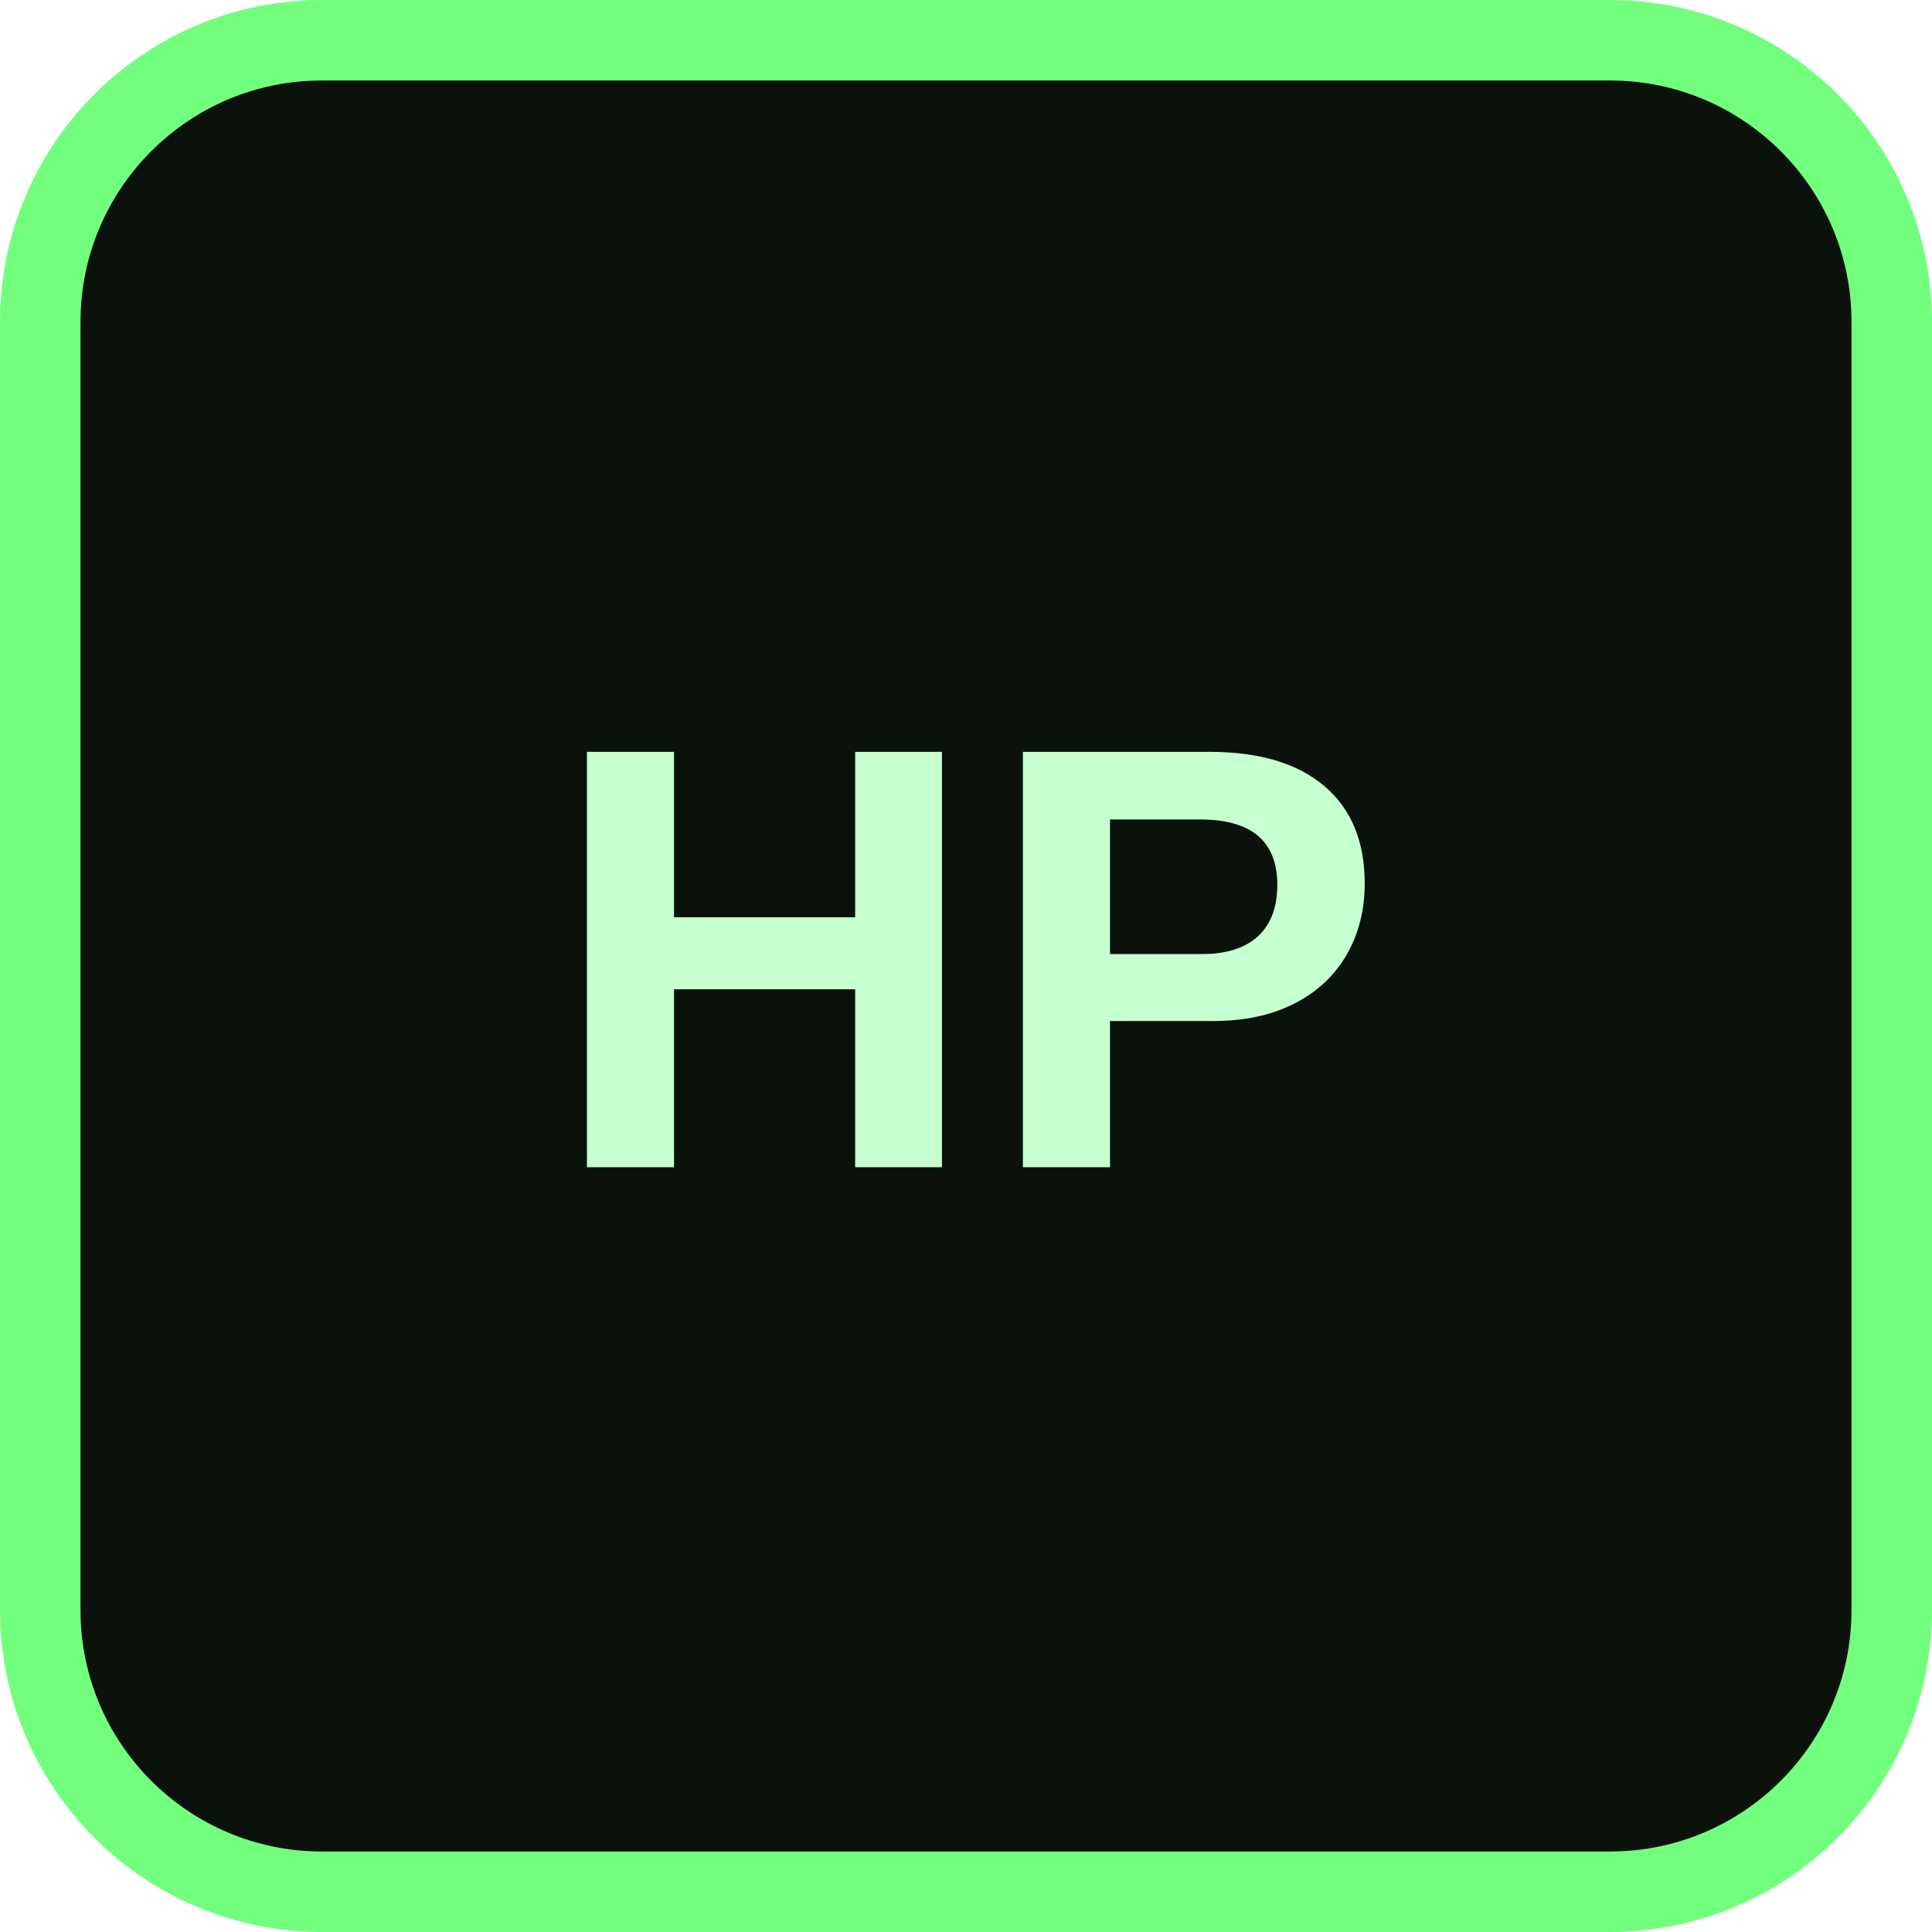
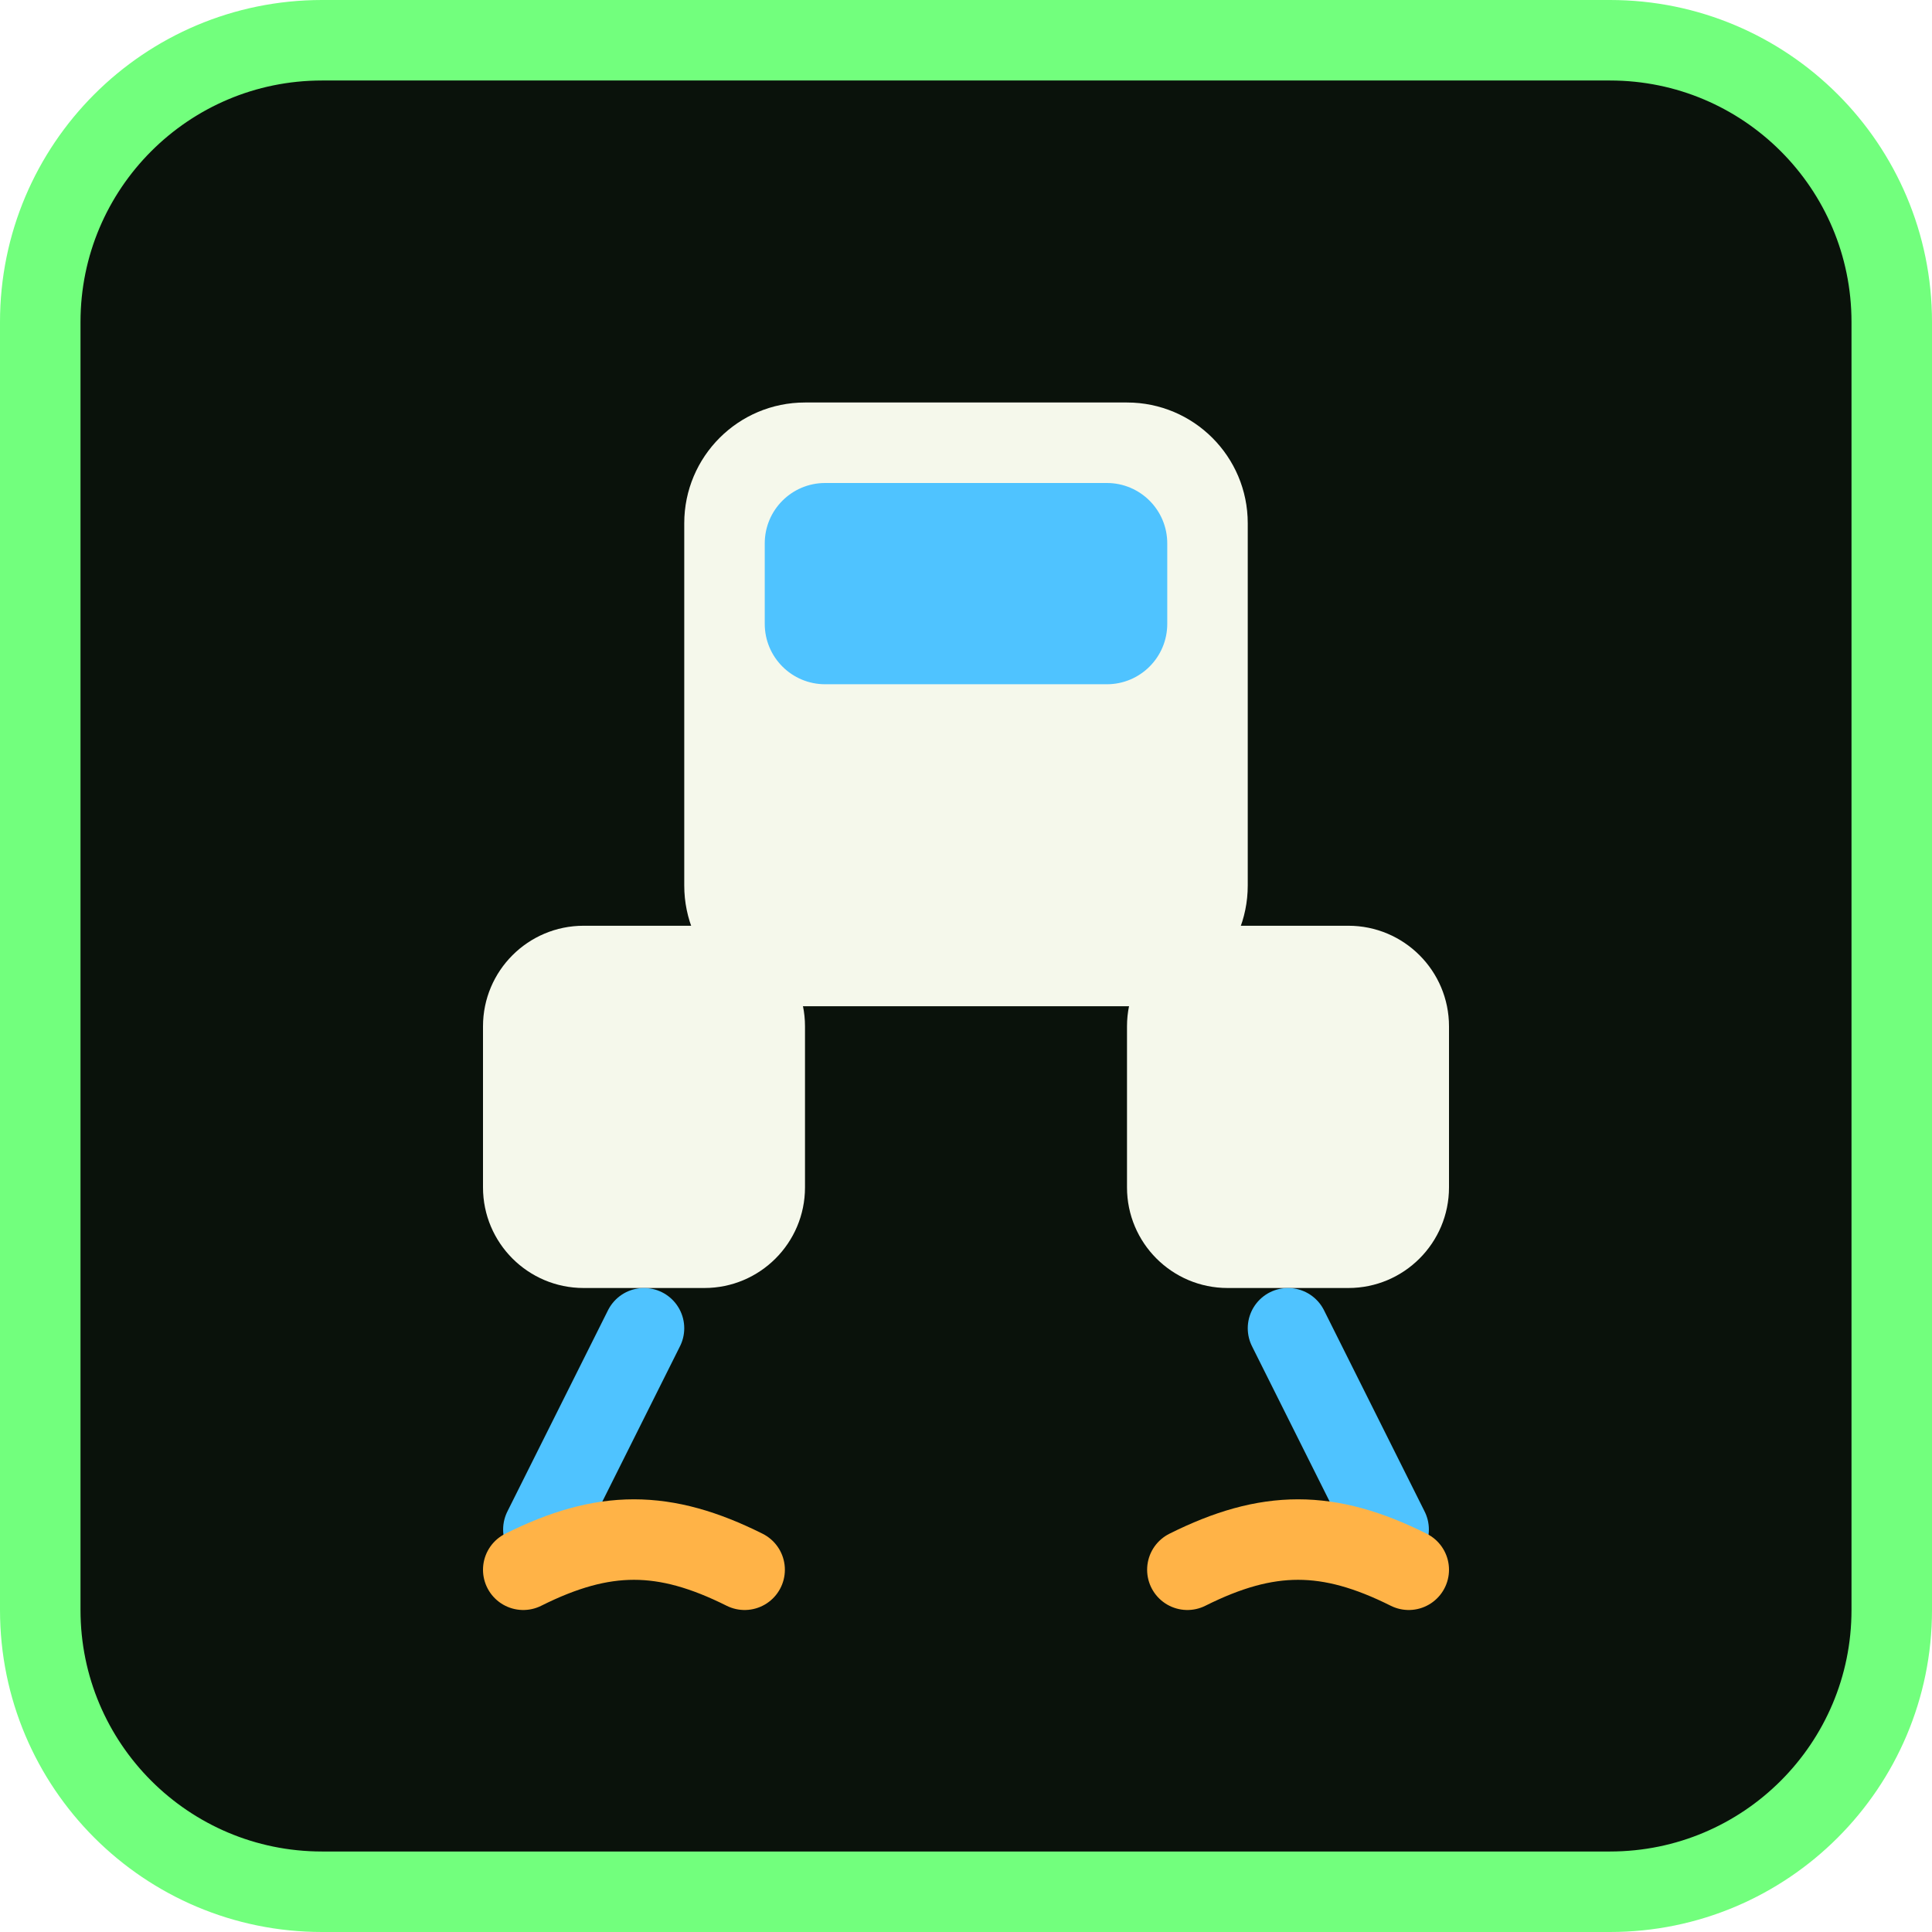
<svg xmlns="http://www.w3.org/2000/svg" viewBox="0 0 96 96">
  <rect x="2" y="2" width="92" height="92" rx="14" fill="#0a120b" stroke="#72ff7d" stroke-width="4" />
-   <text x="48" y="58" text-anchor="middle" font-family="Segoe UI, Arial, sans-serif" font-size="30" font-weight="700" fill="#c6ffd0">HP</text>
+   <g fill="#f5f8eb">
+     <rect x="34" y="20" width="28" height="30" rx="6" />
+     <rect x="38" y="24" width="20" height="10" rx="3" fill="#4fc3ff" />
+     <rect x="24" y="46" width="16" height="18" rx="5" />
+     <rect x="56" y="46" width="16" height="18" rx="5" />
+   </g>
+   <path d="M32 66l-5 10M64 66l5 10" stroke="#4fc3ff" stroke-width="4" stroke-linecap="round" />
+   <path d="M26 78c4-2 7-2 11 0M59 78c4-2 7-2 11 0" stroke="#ffb347" stroke-width="4" stroke-linecap="round" />
</svg>
